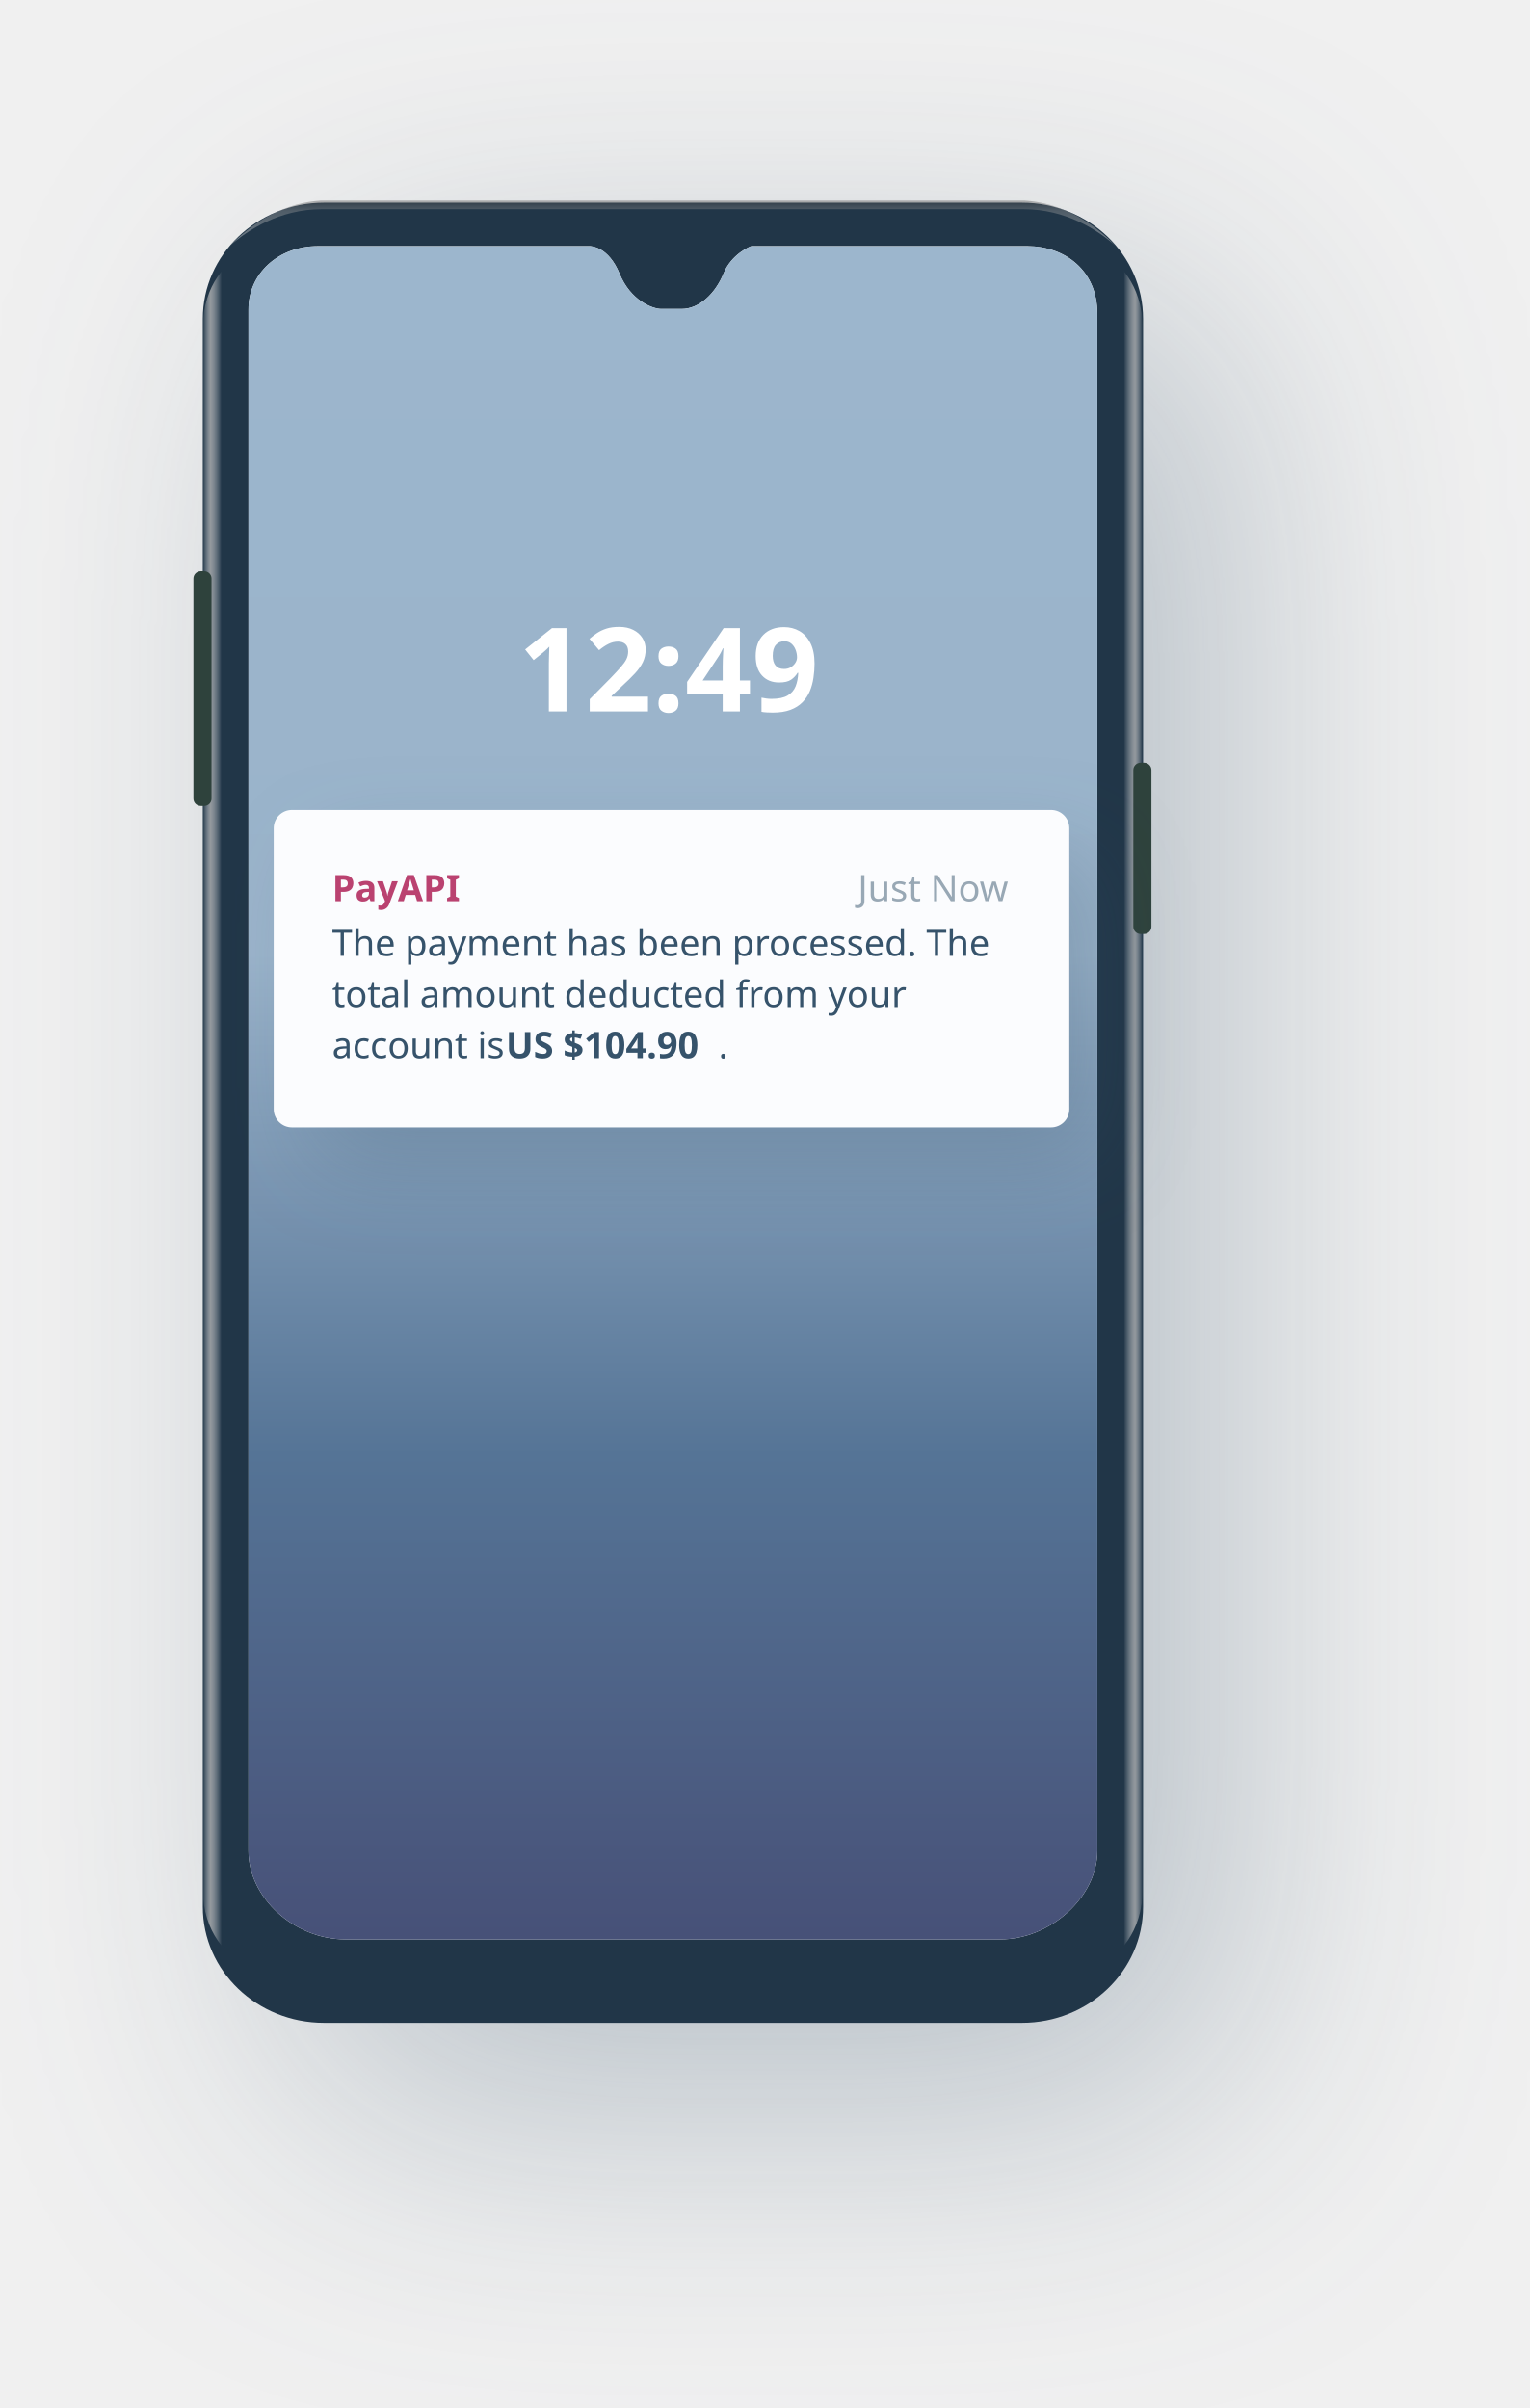
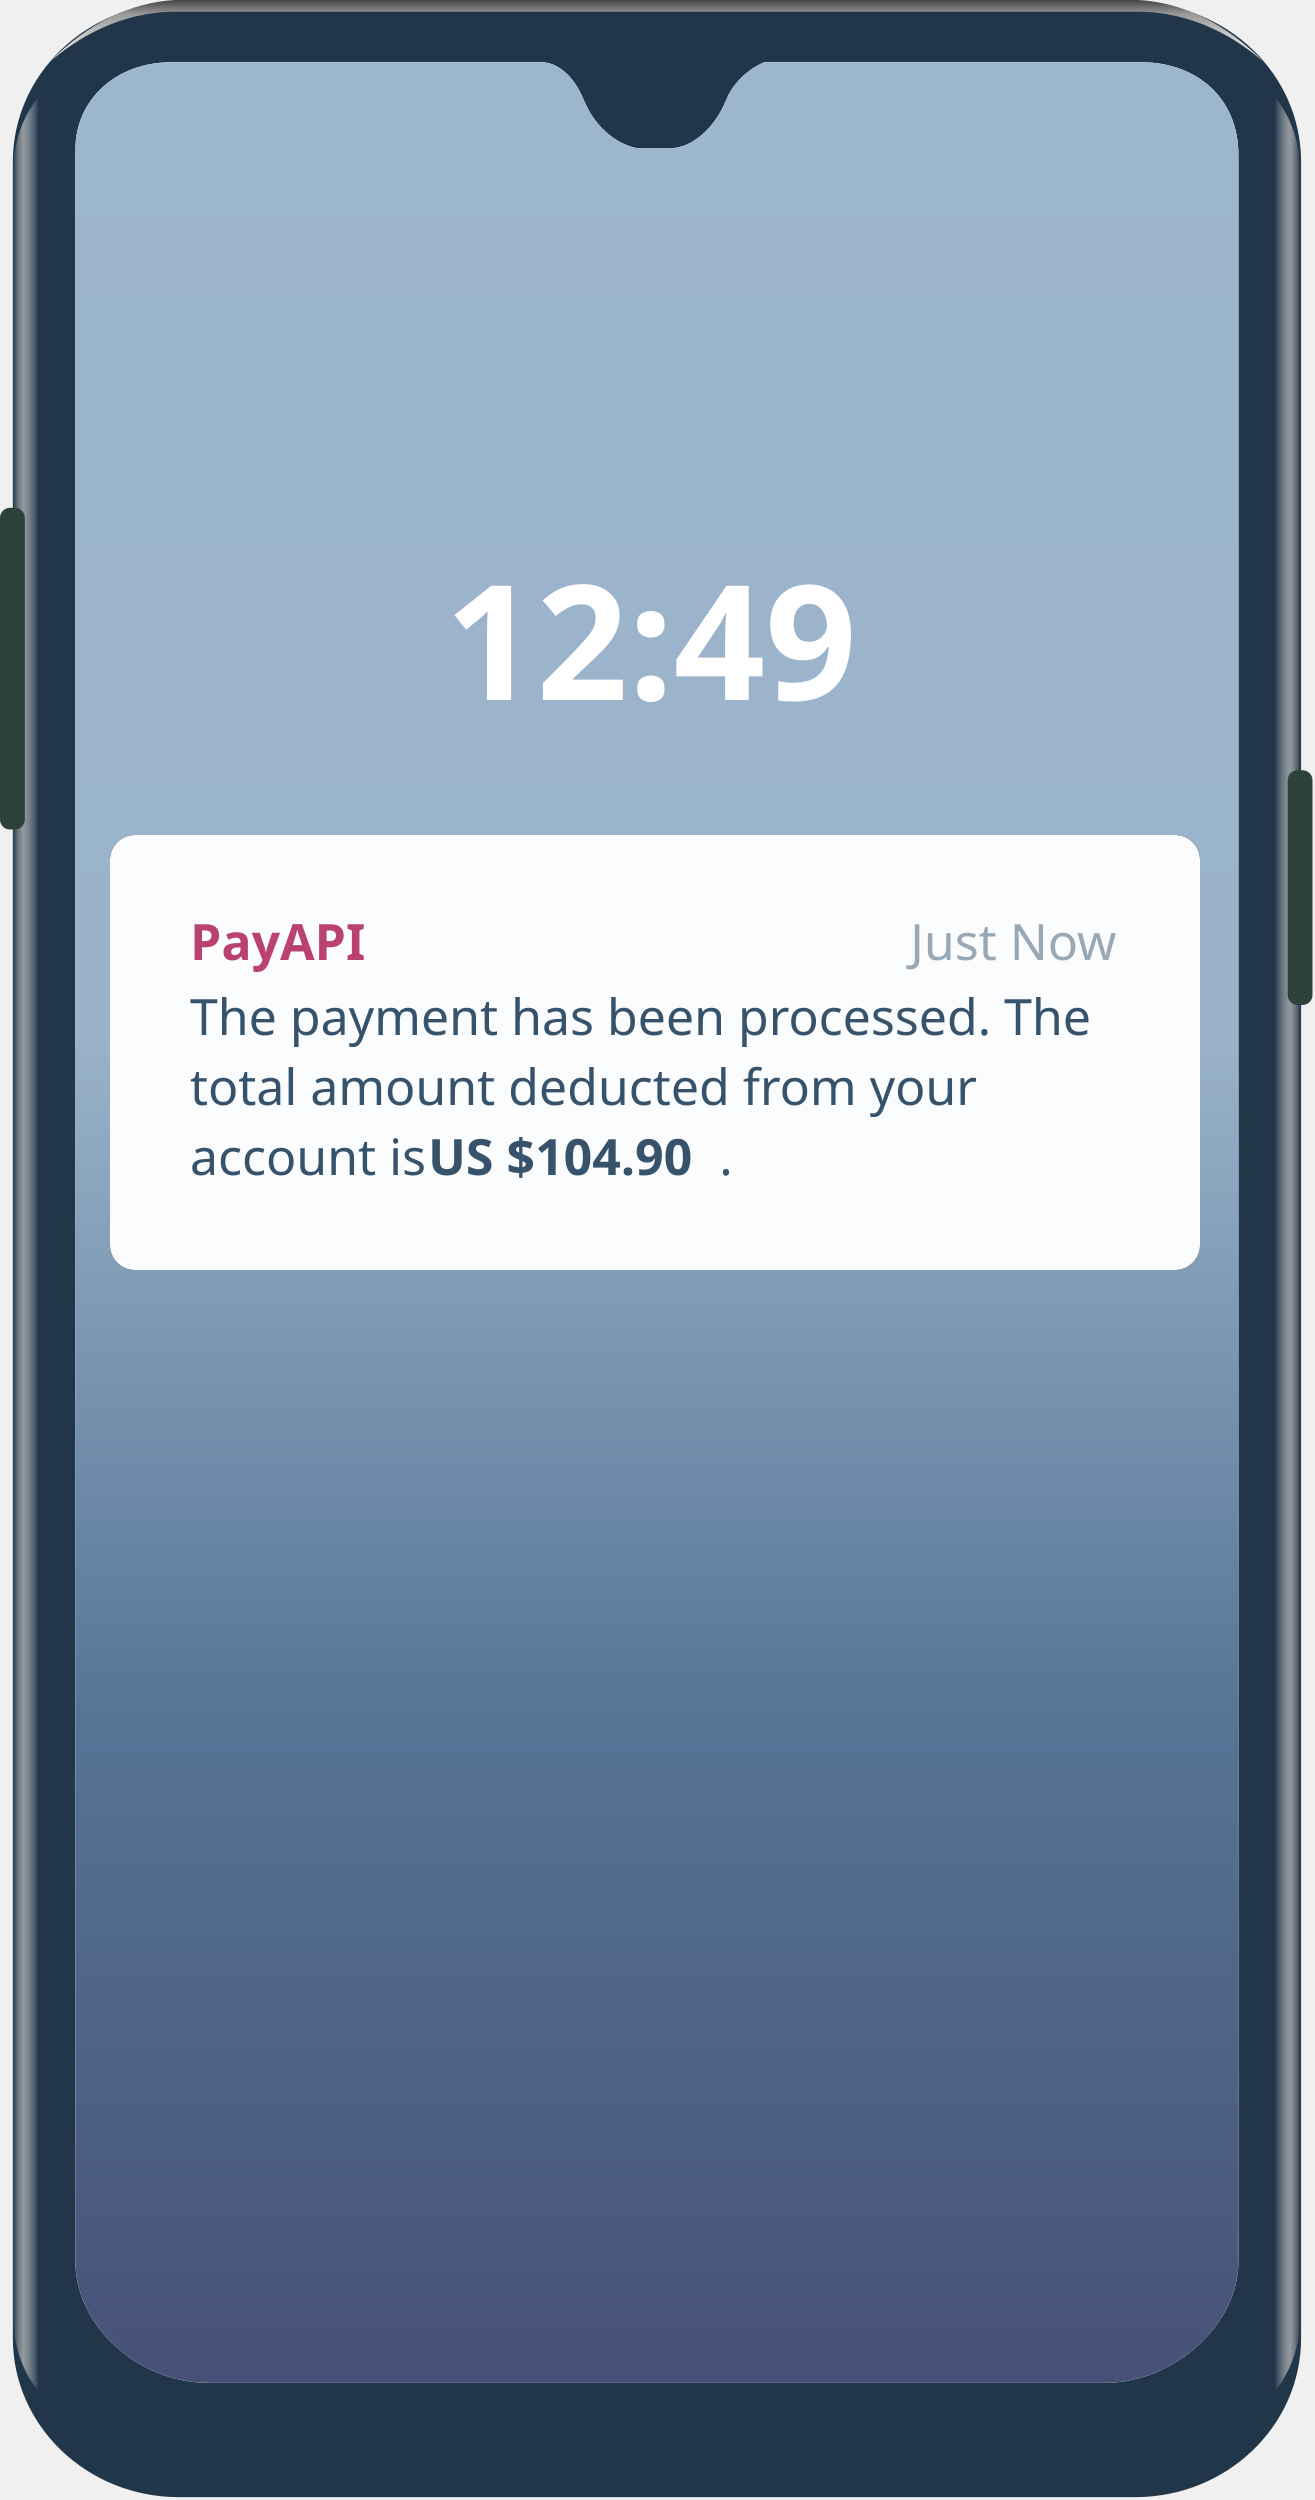
- <svg xmlns="http://www.w3.org/2000/svg" xmlns:xlink="http://www.w3.org/1999/xlink" width="419" height="660">
+ <svg xmlns="http://www.w3.org/2000/svg" xmlns:xlink="http://www.w3.org/1999/xlink" width="263" height="500">
  <defs>
    <linearGradient id="c" x1="50%" x2="50%" y1="0%" y2="100%">
      <stop offset="0%" stop-color="#454545" />
      <stop offset="22.628%" stop-color="#999" />
      <stop offset="100%" stop-color="#FFF" />
    </linearGradient>
    <linearGradient id="d" x1="100%" x2="30.702%" y1="50%" y2="50%">
      <stop offset="0%" stop-color="#FFF" stop-opacity="0" />
      <stop offset="22.218%" stop-color="#BABABA" />
      <stop offset="54.678%" stop-color="#FFF" stop-opacity="0" />
      <stop offset="100%" stop-color="#FFF" stop-opacity="0" />
    </linearGradient>
    <linearGradient id="e" x1="100%" x2="30.591%" y1="50%" y2="50%">
      <stop offset="0%" stop-color="#FFF" stop-opacity="0" />
      <stop offset="22.218%" stop-color="#BABABA" />
      <stop offset="54.678%" stop-color="#FFF" stop-opacity="0" />
      <stop offset="100%" stop-color="#FFF" stop-opacity="0" />
    </linearGradient>
    <linearGradient id="g" x1="50%" x2="50%" y1="0%" y2="99.221%">
      <stop offset="0%" stop-color="#9CB6CD" />
      <stop offset="42.056%" stop-color="#9AB3CA" />
      <stop offset="71.659%" stop-color="#557496" />
      <stop offset="100%" stop-color="#475178" />
    </linearGradient>
-     <filter id="a" width="202.9%" height="153.1%" x="-41.7%" y="-21.5%" filterUnits="objectBoundingBox">
-       <feOffset dx="25" dy="25" in="SourceAlpha" result="shadowOffsetOuter1" />
-       <feGaussianBlur in="shadowOffsetOuter1" result="shadowBlurOuter1" stdDeviation="40" />
-       <feColorMatrix in="shadowBlurOuter1" values="0 0 0 0 0.212 0 0 0 0 0.325 0 0 0 0 0.419 0 0 0 0.301 0" />
-     </filter>
-     <filter id="i" width="125.2%" height="163.2%" x="-8%" y="-20.1%" filterUnits="objectBoundingBox">
-       <feMorphology in="SourceAlpha" radius="5" result="shadowSpreadOuter1" />
-       <feOffset dx="10" dy="10" in="shadowSpreadOuter1" result="shadowOffsetOuter1" />
-       <feGaussianBlur in="shadowOffsetOuter1" result="shadowBlurOuter1" stdDeviation="12.5" />
-       <feColorMatrix in="shadowBlurOuter1" values="0 0 0 0 0.212 0 0 0 0 0.325 0 0 0 0 0.419 0 0 0 0.25 0" />
-     </filter>
    <path id="b" d="M35.776.57H227.01c18.34 0 33.208 14.235 33.208 31.795v435.27c0 17.56-14.867 31.796-33.208 31.796H35.776c-18.34 0-33.208-14.236-33.208-31.796V32.365C2.568 14.805 17.436.569 35.776.569z" />
    <path id="f" d="M93.602 0H19.196C8.09 0 0 7.563 0 17.441v422.39c0 12.88 12.502 24.292 26.64 24.292h179.332c13.618 0 26.64-11.5 26.64-24.292V18.583c0-11.84-8.79-18.513-19.196-18.583H137.83c-.287.047-5.479 2.182-7.673 7.563-2.195 5.382-6.61 9.672-11.445 9.672h-5.615c-2.298 0-8.348-2.23-11.411-9.672C98.623.121 93.888.047 93.602 0z" />
    <rect id="j" width="218" height="87" x="0" y="0" rx="5" />
  </defs>
-   <g fill="none" fill-rule="evenodd" transform="translate(53 55)">
-     <use fill="#000" filter="url(#a)" xlink:href="#b" />
+   <g fill="#000" fill-rule="evenodd">
    <use fill="#213648" xlink:href="#b" />
-     <path fill="url(#c)" fill-opacity=".65" d="M225.18 0H32.356C23.352.549 15.05 4.657 7.447 12.324c4.89-4.268 13.61-9.98 25.14-9.98h192.362c11.53 0 20.25 5.712 25.14 9.98C242.486 4.657 234.183.549 225.18 0z" opacity=".596" transform="translate(2.568)" />
+     <path fill="url(#c)" d="M225.18 0H32.356C23.352.549 15.05 4.657 7.447 12.324c4.89-4.268 13.61-9.98 25.14-9.98h192.362c11.53 0 20.25 5.712 25.14 9.98C242.486 4.657 234.183.549 225.18 0z" transform="translate(2.568)" />
    <path fill="url(#d)" d="M252.431 462.67V34.983c0-11.476-4.217-15.718-6.733-18.442-2.516-2.723-2.623-4.113.992-2.056 3.615 2.056 10.845 8.047 10.845 20.498V462.67c0 12.451-7.23 18.441-10.845 20.498-3.615 2.056-3.508.667-.992-2.057s6.733-6.966 6.733-18.441z" opacity=".75" transform="translate(2.568)" />
    <path fill="url(#e)" d="M8.548 462.67V34.983c0-11.476-4.217-15.718-6.733-18.442-2.516-2.723-2.623-4.113.992-2.056 3.615 2.056 10.845 8.047 10.845 20.498V462.67c0 12.451-7.23 18.441-10.845 20.498-3.615 2.056-3.508.667-.992-2.057s6.733-6.966 6.733-18.441z" opacity=".75" transform="matrix(-1 0 0 1 16.22 0)" />
    <path fill="#2E423C" d="M2 101.557h.965a2 2 0 012 2v60.35a2 2 0 01-2 2H2a2 2 0 01-2-2v-60.35a2 2 0 012-2zm257.535 52.487h.965a2 2 0 012 2v42.95a2 2 0 01-2 2h-.965a2 2 0 01-2-2v-42.95a2 2 0 012-2z" />
    <g transform="translate(15.074 12.444)">
      <mask id="h" fill="#fff">
        <use xlink:href="#f" />
      </mask>
      <use fill="#FFF" xlink:href="#f" />
      <path fill="url(#g)" mask="url(#h)" d="M-.074 0h233v465h-233z" />
      <text fill="#FFF" font-family="PublicSans-Bold, Public Sans" font-size="32" font-weight="bold" mask="url(#h)">
        <tspan x="73.926" y="127.556">12:49</tspan>
      </text>
    </g>
    <g transform="translate(22 167)">
      <use fill="#000" filter="url(#i)" xlink:href="#j" />
      <use fill="#FBFCFE" xlink:href="#j" />
      <g font-size="10">
        <text fill="#BA4270" font-family="PublicSans-Bold, Public Sans" font-weight="bold" transform="translate(16 16)">
          <tspan x="0" y="9">PayAPI</tspan>
        </text>
        <text fill="#36536B" font-family="PublicSans-Regular, Public Sans" opacity=".5" transform="translate(16 16)">
          <tspan x="144.05" y="9">Just Now</tspan>
        </text>
      </g>
      <text fill="#36536B" font-family="PublicSans-Regular, Public Sans" font-size="10">
        <tspan x="16" y="40">The payment has been processed. The </tspan>
        <tspan x="16" y="54">total amount deducted from your </tspan>
        <tspan x="16" y="68">account is</tspan>
        <tspan x="63.62" y="68" font-family="PublicSans-Bold, Public Sans" font-weight="bold"> US $104.90</tspan>
        <tspan x="121.855" y="68">.</tspan>
      </text>
    </g>
  </g>
</svg>
